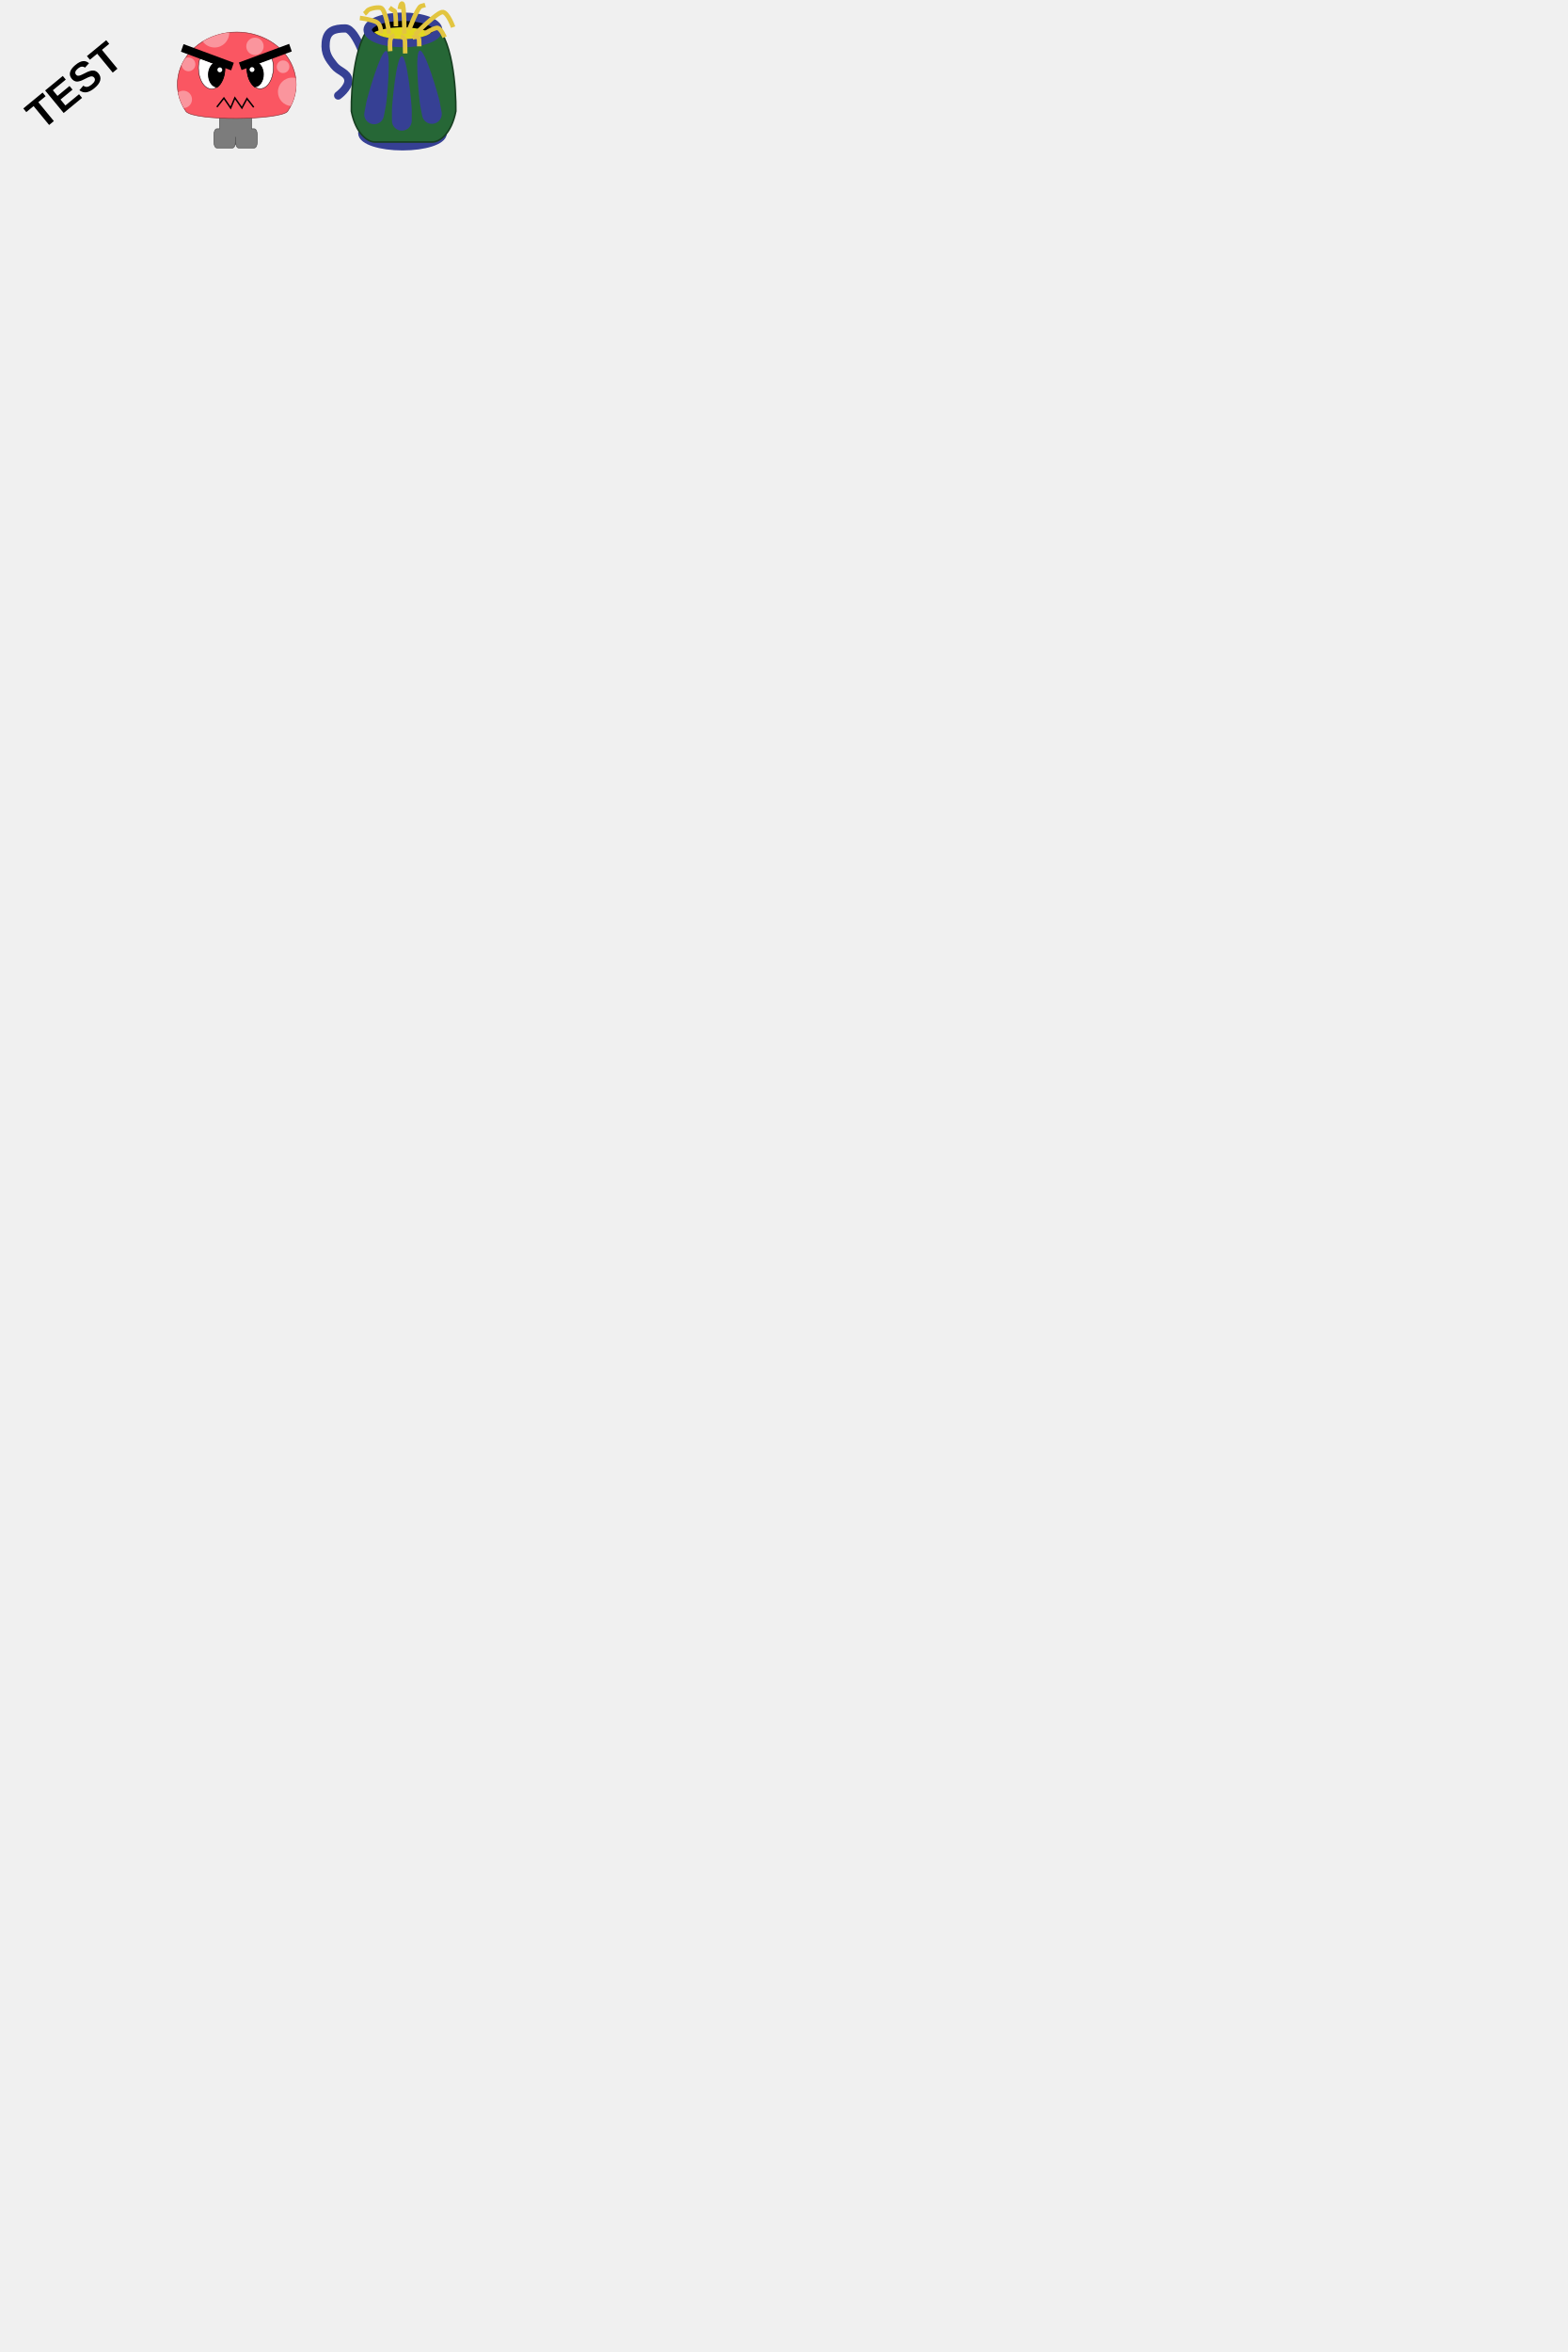
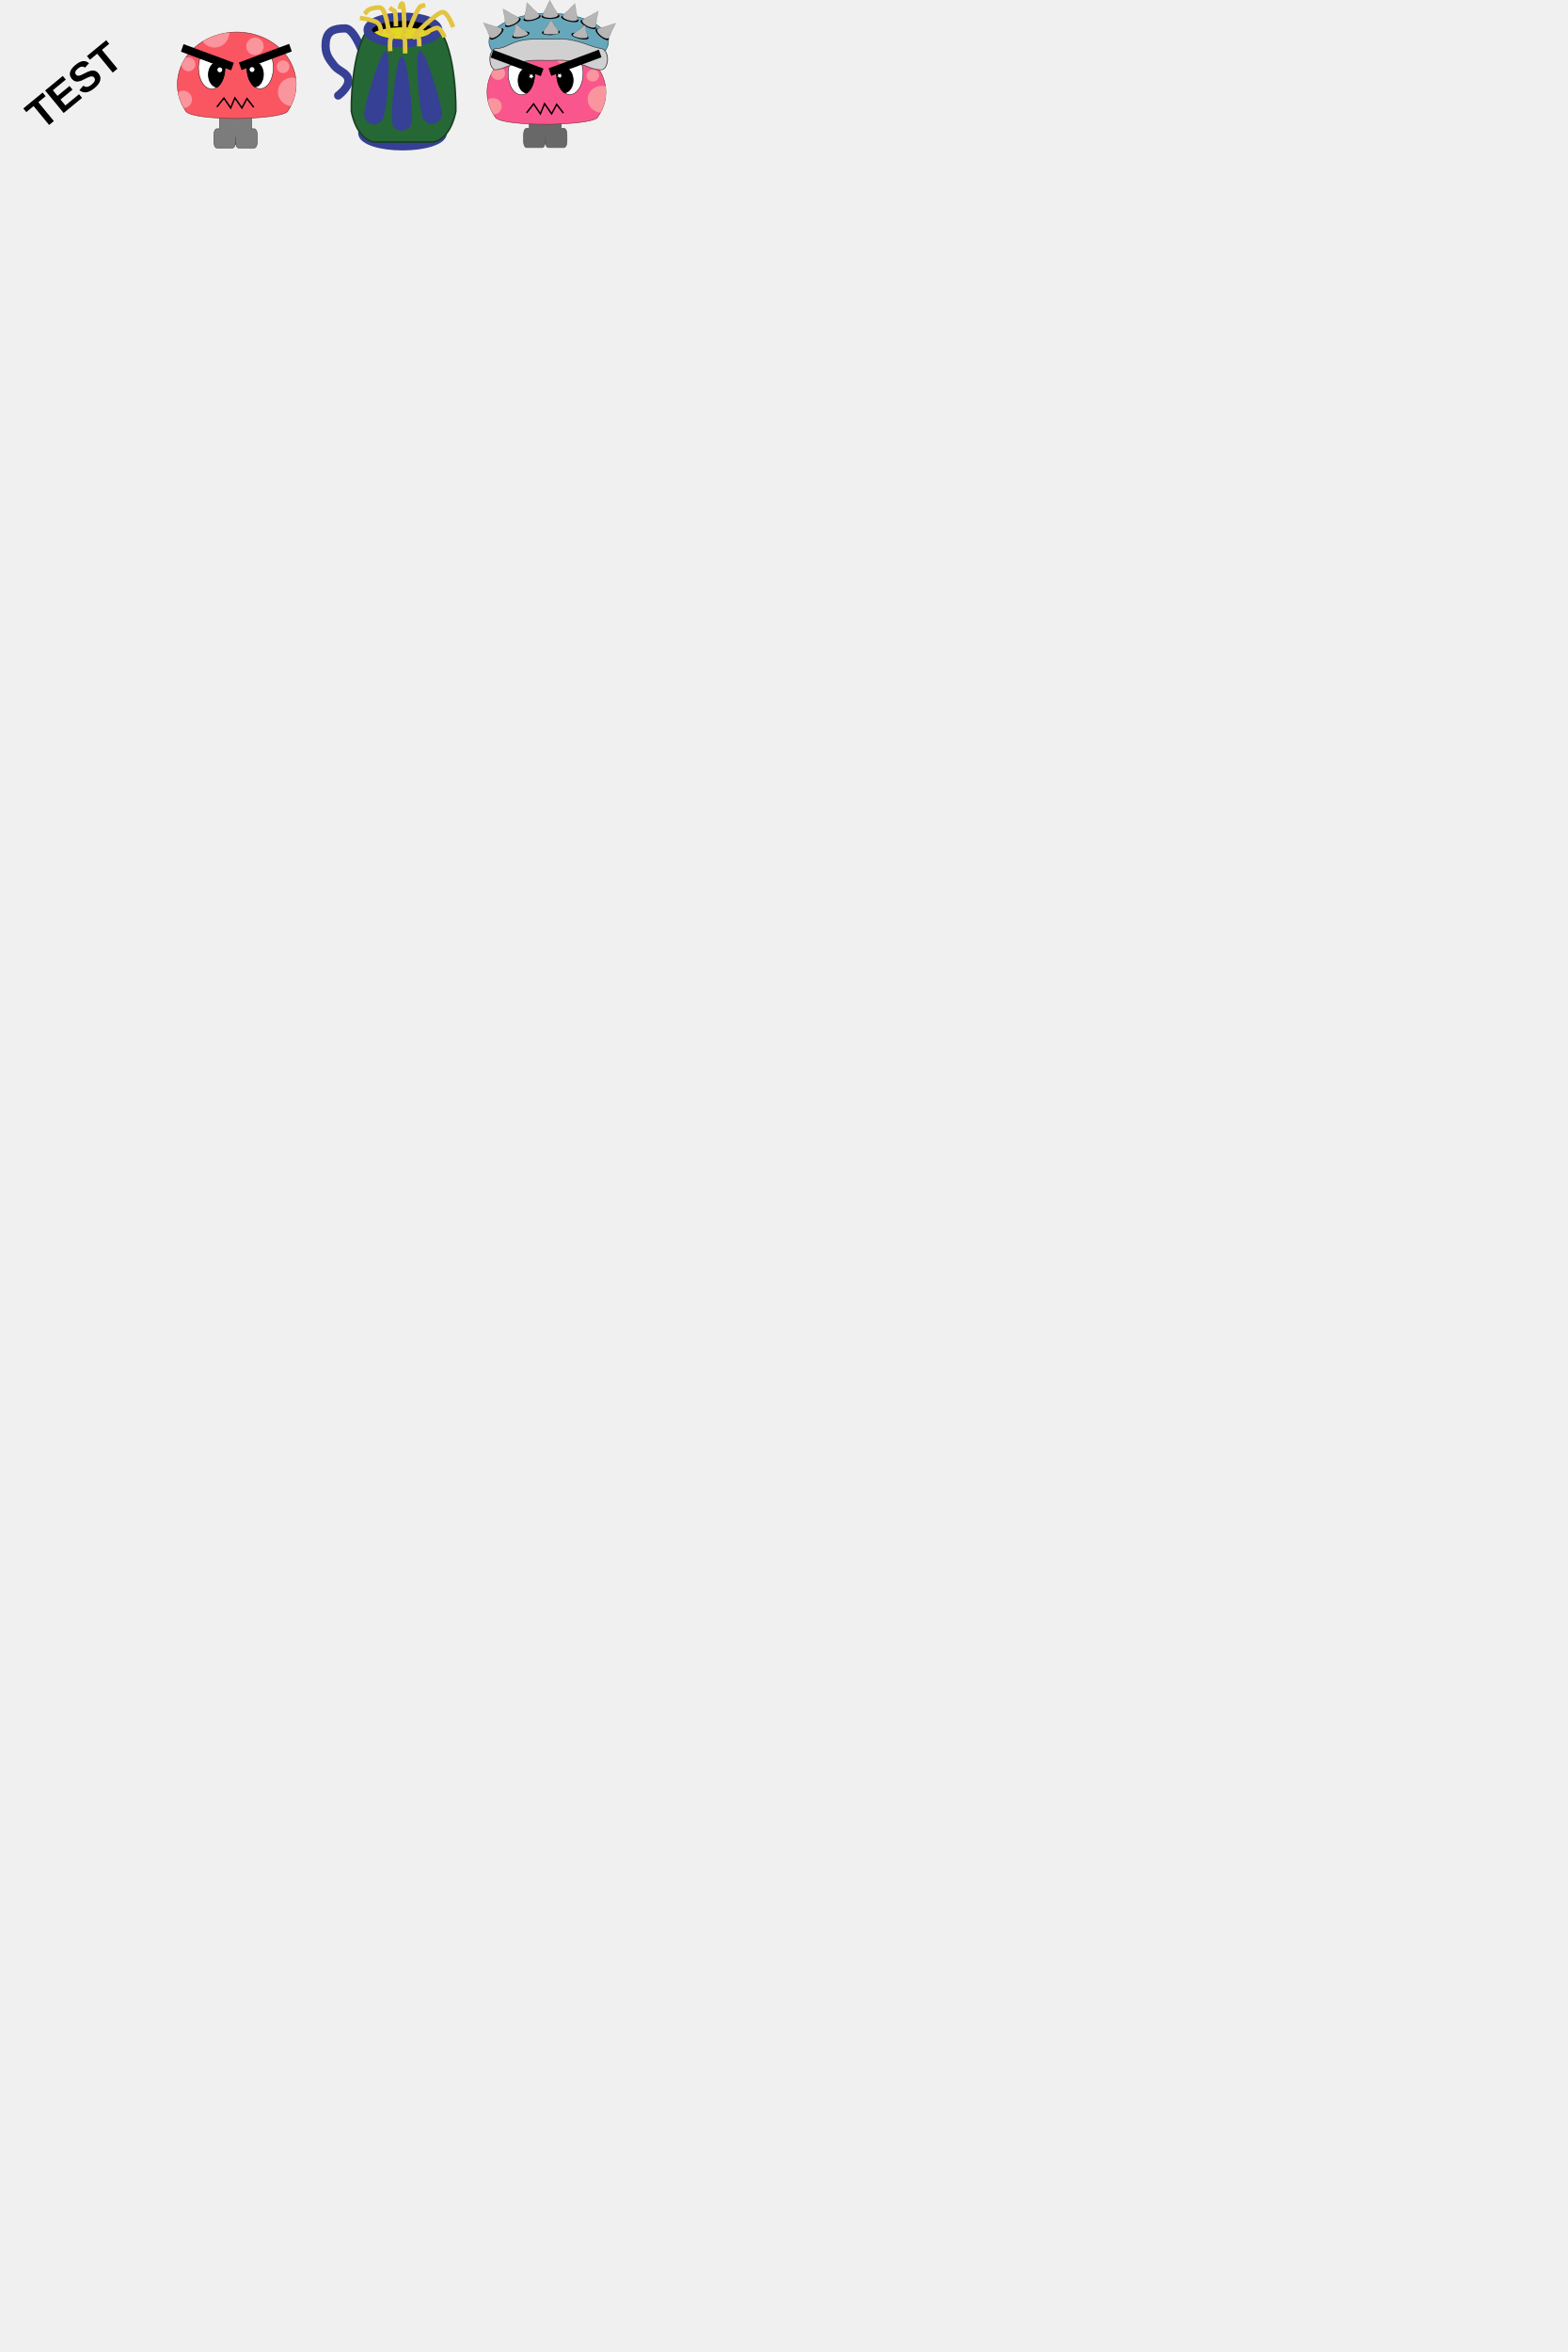
<svg xmlns="http://www.w3.org/2000/svg" width="1000" height="1500" viewBox="0 0 264.583 396.875" version="1.1" id="svg8800">
  <defs id="defs8794" />
  <g id="layer1">
    <path style="font-variation-settings:normal;opacity:1;vector-effect:none;fill:none;fill-opacity:1;stroke:#364094;stroke-width:1.383;stroke-linecap:round;stroke-linejoin:miter;stroke-miterlimit:4;stroke-dasharray:none;stroke-dashoffset:0;stroke-opacity:1;stop-color:#000000;stop-opacity:1" d="m 62.157,11.496 c 0,0 -1.971,-6.701 -3.878,-6.701 -1.907,0 -3.115,0.402 -3.306,2.345 -0.191,1.943 0.572,2.814 1.399,3.887 0.826,1.072 2.289,1.206 2.416,2.479 0.127,1.273 -1.716,2.613 -1.716,2.613" id="path9546" />
    <ellipse style="font-variation-settings:normal;opacity:1;vector-effect:none;fill:#000000;fill-opacity:1;stroke:#364094;stroke-width:1.495;stroke-linecap:butt;stroke-linejoin:miter;stroke-miterlimit:4;stroke-dasharray:none;stroke-dashoffset:0;stroke-opacity:1;stop-color:#000000;stop-opacity:1" id="ellipse9544" cx="67.937" cy="22.451" rx="6.746" ry="2.186" />
    <text xml:space="preserve" style="font-weight:900;font-size:7.151px;line-height:1.25;font-family:Arial;-inkscape-font-specification:'Arial Heavy';stroke-width:0.383" x="-8.671" y="21.55" id="text9367" transform="rotate(-39.45794)">
      <tspan id="tspan9365" x="-8.671" y="21.55" style="stroke-width:0.383">TEST</tspan>
    </text>
    <path id="rect9409" style="font-variation-settings:normal;opacity:1;vector-effect:none;fill:#7c7c7c;fill-opacity:1;stroke:#545454;stroke-width:0.416;stroke-linecap:butt;stroke-linejoin:miter;stroke-miterlimit:4;stroke-dasharray:none;stroke-dashoffset:0;stroke-opacity:1;stop-color:#000000;stop-opacity:1" d="M 142.783 66.564 C 141.271 66.564 140.053 69.438 140.053 73.008 L 140.053 81.041 C 140.053 81.42 140.075 81.786 140.102 82.146 L 138.377 82.146 C 137.306 82.146 136.443 83.792 136.443 85.836 L 136.443 86.088 L 136.443 90.436 L 136.443 90.688 C 136.443 92.731 137.306 94.377 138.377 94.377 L 148.256 94.377 C 149.327 94.377 150.189 92.731 150.189 90.688 L 150.189 87.484 L 150.332 87.484 L 150.332 90.688 C 150.332 92.731 151.194 94.377 152.266 94.377 L 162.145 94.377 C 163.216 94.377 164.078 92.731 164.078 90.688 L 164.078 90.436 L 164.078 86.088 L 164.078 85.836 C 164.078 83.792 163.216 82.146 162.145 82.146 L 160.42 82.146 C 160.446 81.786 160.469 81.42 160.469 81.041 L 160.469 73.008 C 160.469 69.438 159.25 66.564 157.738 66.564 L 156.727 66.564 L 143.795 66.564 L 142.783 66.564 z " transform="scale(0.2645833)" />
    <path id="path9436" style="font-variation-settings:normal;opacity:1;vector-effect:none;fill:#fa5662;fill-opacity:1;stroke:#832d33;stroke-width:0.098;stroke-linecap:butt;stroke-linejoin:miter;stroke-miterlimit:4;stroke-dasharray:none;stroke-dashoffset:0;stroke-opacity:1;stop-color:#000000;stop-opacity:1" d="m 31.382,18.798 c -2.547,-3.704 -1.662,-8.487 2.088,-11.289 3.75,-2.802 9.257,-2.795 12.997,0.017 3.741,2.812 4.609,7.597 2.05,11.294 -1.403,1.47 -15.732,1.648 -17.135,-0.022 z" />
    <path id="path2644-7" style="font-variation-settings:normal;vector-effect:none;fill:#fa959d;fill-opacity:1;stroke:none;stroke-width:0.593;stroke-linecap:butt;stroke-linejoin:miter;stroke-miterlimit:4;stroke-dasharray:none;stroke-dashoffset:0;stroke-opacity:1;stop-color:#000000" d="M 120.209 36.629 A 4.409 4.409 0 0 0 118.234 37.096 C 117.309 38.504 116.499 39.961 115.822 41.459 A 4.409 4.409 0 0 0 120.209 45.447 A 4.409 4.409 0 0 0 124.617 41.037 A 4.409 4.409 0 0 0 120.209 36.629 z " transform="scale(0.2645833)" />
    <path id="circle9476" style="font-variation-settings:normal;vector-effect:none;fill:#fa959d;fill-opacity:1;stroke:none;stroke-width:1.255;stroke-linecap:butt;stroke-linejoin:miter;stroke-miterlimit:4;stroke-dasharray:none;stroke-dashoffset:0;stroke-opacity:1;stop-color:#000000" d="M 146.205 20.725 C 140.26 21.392 134.46 23.305 129.334 26.459 A 9.334 9.334 0 0 0 136.875 30.295 A 9.334 9.334 0 0 0 146.209 20.961 A 9.334 9.334 0 0 0 146.205 20.725 z " transform="scale(0.2645833)" />
    <circle style="font-variation-settings:normal;vector-effect:none;fill:#fa959d;fill-opacity:1;stroke:none;stroke-width:0.197;stroke-linecap:butt;stroke-linejoin:miter;stroke-miterlimit:4;stroke-dasharray:none;stroke-dashoffset:0;stroke-opacity:1;stop-color:#000000" id="circle9478" cx="43.03" cy="7.818" r="1.467" />
    <circle style="font-variation-settings:normal;vector-effect:none;fill:#fa959d;fill-opacity:1;stroke:none;stroke-width:0.143;stroke-linecap:butt;stroke-linejoin:miter;stroke-miterlimit:4;stroke-dasharray:none;stroke-dashoffset:0;stroke-opacity:1;stop-color:#000000" id="circle9480" cx="47.774" cy="11.259" r="1.066" />
    <path id="circle9482" style="font-variation-settings:normal;vector-effect:none;fill:#fa959d;fill-opacity:1;stroke:none;stroke-width:1.221;stroke-linecap:butt;stroke-linejoin:miter;stroke-miterlimit:4;stroke-dasharray:none;stroke-dashoffset:0;stroke-opacity:1;stop-color:#000000" d="M 186.299 49.508 A 9.081 9.081 0 0 0 177.291 58.588 A 9.081 9.081 0 0 0 185.475 67.625 C 188.431 61.933 189.442 55.76 188.621 49.791 A 9.081 9.081 0 0 0 186.373 49.508 A 9.081 9.081 0 0 0 186.299 49.508 z " transform="scale(0.2645833)" />
    <path id="circle9497" style="font-variation-settings:normal;vector-effect:none;fill:#fa959d;fill-opacity:1;stroke:none;stroke-width:0.746;stroke-linecap:butt;stroke-linejoin:miter;stroke-miterlimit:4;stroke-dasharray:none;stroke-dashoffset:0;stroke-opacity:1;stop-color:#000000" d="M 116.926 57.842 A 5.546 5.546 0 0 0 113.596 58.953 C 114.202 62.364 115.422 65.727 117.273 68.92 A 5.546 5.546 0 0 0 122.471 63.387 A 5.546 5.546 0 0 0 116.926 57.842 z " transform="scale(0.2645833)" />
    <path id="path9502" style="font-variation-settings:normal;opacity:1;vector-effect:none;fill:#ffffff;fill-opacity:1;stroke:#000000;stroke-width:0.072;stroke-linecap:butt;stroke-linejoin:miter;stroke-miterlimit:4;stroke-dasharray:none;stroke-dashoffset:0;stroke-opacity:1;stop-color:#000000;stop-opacity:1" d="m 33.755,9.822 a 2.227,3.549 0 0 0 -0.254,1.645 2.227,3.549 0 0 0 2.227,3.549 2.227,3.549 0 0 0 2.227,-3.549 2.227,3.549 0 0 0 -3.82e-4,-0.03 z" />
    <path id="path9507" style="font-variation-settings:normal;opacity:1;vector-effect:none;fill:#000000;fill-opacity:1;stroke:#000000;stroke-width:0.146;stroke-linecap:butt;stroke-linejoin:miter;stroke-miterlimit:4;stroke-dasharray:none;stroke-dashoffset:0;stroke-opacity:1;stop-color:#000000;stop-opacity:1" d="m 36.052,10.706 a 1.504,2.098 0 0 0 -0.868,1.901 1.504,2.098 0 0 0 1.458,2.097 2.227,3.549 0 0 0 1.312,-3.228 1.504,2.098 0 0 0 -0.022,-0.047 z" />
    <circle style="font-variation-settings:normal;opacity:1;vector-effect:none;fill:#ffffff;fill-opacity:1;stroke:none;stroke-width:0.135;stroke-linecap:butt;stroke-linejoin:miter;stroke-miterlimit:4;stroke-dasharray:none;stroke-dashoffset:0;stroke-opacity:1;stop-color:#000000;stop-opacity:1" id="path9517" cx="37.1" cy="11.784" r="0.412" />
    <path id="path9521" style="font-variation-settings:normal;opacity:1;vector-effect:none;fill:#ffffff;fill-opacity:1;stroke:#000000;stroke-width:0.072;stroke-linecap:butt;stroke-linejoin:miter;stroke-miterlimit:4;stroke-dasharray:none;stroke-dashoffset:0;stroke-opacity:1;stop-color:#000000;stop-opacity:1" d="m 45.88,9.777 a 2.227,3.549 0 0 1 0.254,1.645 2.227,3.549 0 0 1 -2.227,3.549 2.227,3.549 0 0 1 -2.227,-3.549 2.227,3.549 0 0 1 3.82e-4,-0.03 z" />
    <path id="path9523" style="font-variation-settings:normal;opacity:1;vector-effect:none;fill:#000000;fill-opacity:1;stroke:#000000;stroke-width:0.146;stroke-linecap:butt;stroke-linejoin:miter;stroke-miterlimit:4;stroke-dasharray:none;stroke-dashoffset:0;stroke-opacity:1;stop-color:#000000;stop-opacity:1" d="m 43.582,10.66 a 1.504,2.098 0 0 1 0.868,1.901 1.504,2.098 0 0 1 -1.458,2.097 2.227,3.549 0 0 1 -1.312,-3.228 1.504,2.098 0 0 1 0.022,-0.047 z" />
    <circle style="font-variation-settings:normal;opacity:1;vector-effect:none;fill:#ffffff;fill-opacity:1;stroke:none;stroke-width:0.135;stroke-linecap:butt;stroke-linejoin:miter;stroke-miterlimit:4;stroke-dasharray:none;stroke-dashoffset:0;stroke-opacity:1;stop-color:#000000;stop-opacity:1" id="circle9525" cx="-42.535" cy="11.738" r="0.412" transform="scale(-1,1)" />
    <rect style="font-variation-settings:normal;opacity:1;vector-effect:none;fill:#000000;fill-opacity:1;stroke:none;stroke-width:0.152;stroke-linecap:butt;stroke-linejoin:miter;stroke-miterlimit:4;stroke-dasharray:none;stroke-dashoffset:0;stroke-opacity:1;stop-color:#000000;stop-opacity:1" id="rect9527" width="9.042" height="1.353" x="31.712" y="-3.789" ry="0.677" rx="0" transform="matrix(0.9376255,0.3476469,-0.3286572,0.9444493,0,0)" />
    <rect style="font-variation-settings:normal;opacity:1;vector-effect:none;fill:#000000;fill-opacity:1;stroke:none;stroke-width:0.152;stroke-linecap:butt;stroke-linejoin:miter;stroke-miterlimit:4;stroke-dasharray:none;stroke-dashoffset:0;stroke-opacity:1;stop-color:#000000;stop-opacity:1" id="rect9529" width="9.042" height="1.353" x="-43.666" y="23.909" ry="0.677" rx="0" transform="matrix(-0.9376255,0.3476469,0.3286572,0.9444493,0,0)" />
    <path style="fill:none;stroke:#000000;stroke-width:0.246px;stroke-linecap:butt;stroke-linejoin:miter;stroke-opacity:1" d="m 36.603,18.057 1.186,-1.509 1.139,1.673 0.712,-1.713 1.186,1.713 0.854,-1.591 1.139,1.469" id="path9534" />
    <path id="rect9536" style="font-variation-settings:normal;opacity:1;vector-effect:none;fill:#266736;fill-opacity:1;stroke:#173f21;stroke-width:0.271;stroke-linecap:butt;stroke-linejoin:miter;stroke-miterlimit:4;stroke-dasharray:none;stroke-dashoffset:0;stroke-opacity:1;stop-color:#000000;stop-opacity:1" d="m 63.285,3.91 c -3.429,1.811 -4.047,11.239 -3.983,14.85 0.747,3.828 2.752,5.211 3.983,5.202 h 0.203 9.258 0.203 c 1.231,0.009 3.236,-1.374 3.983,-5.202 C 76.996,15.148 76.378,5.721 72.95,3.91 H 72.746 63.489 Z" />
    <ellipse style="font-variation-settings:normal;opacity:1;vector-effect:none;fill:#000000;fill-opacity:1;stroke:#364094;stroke-width:1.416;stroke-linecap:butt;stroke-linejoin:miter;stroke-miterlimit:4;stroke-dasharray:none;stroke-dashoffset:0;stroke-opacity:1;stop-color:#000000;stop-opacity:1" id="path9542" cx="68.003" cy="5.045" rx="5.95" ry="2.225" />
    <path id="path9668" style="font-variation-settings:normal;opacity:1;vector-effect:none;fill:#e2d721;fill-opacity:1;stroke:none;stroke-width:0.597;stroke-linecap:butt;stroke-linejoin:miter;stroke-miterlimit:4;stroke-dasharray:none;stroke-dashoffset:0;stroke-opacity:1;stop-color:#000000;stop-opacity:1" d="m 67.766,4.611 a 5.819,2.049 0 0 0 -4.596,0.813 5.019,1.606 0 0 0 4.838,1.178 5.019,1.606 0 0 0 4.705,-1.046 5.819,2.049 0 0 0 -4.902,-0.945 5.819,2.049 0 0 0 -0.045,0 z" />
    <path id="rect9565" style="font-variation-settings:normal;opacity:1;vector-effect:none;fill:#364094;fill-opacity:1;stroke:none;stroke-width:1.416;stroke-linecap:round;stroke-linejoin:miter;stroke-miterlimit:4;stroke-dasharray:none;stroke-dashoffset:0;stroke-opacity:1;stop-color:#000000;stop-opacity:1" d="m 67.82,9.488 c 0.925,0 1.67,8.153 1.67,9.079 v 1.812 c 0,0.925 -0.745,1.67 -1.67,1.67 -0.925,0 -1.67,-0.745 -1.67,-1.67 v -1.812 c 0,-0.925 0.745,-9.079 1.67,-9.079 z" />
    <path id="path9568" style="font-variation-settings:normal;opacity:1;vector-effect:none;fill:#364094;fill-opacity:1;stroke:none;stroke-width:1.416;stroke-linecap:round;stroke-linejoin:miter;stroke-miterlimit:4;stroke-dasharray:none;stroke-dashoffset:0;stroke-opacity:1;stop-color:#000000;stop-opacity:1" d="m 70.851,8.53 c 0.909,-0.174 3.17,7.695 3.343,8.604 l 0.34,1.78 c 0.174,0.909 -0.419,1.781 -1.328,1.954 -0.909,0.174 -1.781,-0.419 -1.954,-1.328 L 70.913,17.761 C 70.739,16.852 69.942,8.704 70.851,8.53 Z" />
    <path id="path9570" style="font-variation-settings:normal;opacity:1;vector-effect:none;fill:#364094;fill-opacity:1;stroke:none;stroke-width:1.416;stroke-linecap:round;stroke-linejoin:miter;stroke-miterlimit:4;stroke-dasharray:none;stroke-dashoffset:0;stroke-opacity:1;stop-color:#000000;stop-opacity:1" d="M 65.184,8.597 C 64.275,8.424 62.014,16.293 61.841,17.202 l -0.34,1.78 c -0.174,0.909 0.419,1.781 1.328,1.954 0.909,0.174 1.781,-0.419 1.954,-1.328 l 0.34,-1.78 c 0.174,-0.909 0.971,-9.057 0.062,-9.231 z" />
    <path style="fill:none;stroke:#e2c540;stroke-width:0.765;stroke-linecap:butt;stroke-linejoin:miter;stroke-opacity:1;stroke-miterlimit:4;stroke-dasharray:none" d="m 70.025,5.847 c 0,0 3.875,-3.976 4.744,-3.809 0.869,0.167 1.704,2.539 1.704,2.539" id="path9583" />
    <path style="fill:none;stroke:#e2c540;stroke-width:0.765;stroke-linecap:butt;stroke-linejoin:miter;stroke-opacity:1;font-variation-settings:normal;opacity:1;vector-effect:none;fill-opacity:1;stroke-miterlimit:4;stroke-dasharray:none;stroke-dashoffset:0;stop-color:#000000;stop-opacity:1" d="m 68.254,5.713 c 0,0 -0.033,-4.844 -0.334,-5.078 -0.301,-0.234 -0.434,0.902 -0.434,0.902" id="path9585" />
    <path style="fill:none;stroke:#e2c540;stroke-width:0.765;stroke-linecap:butt;stroke-linejoin:miter;stroke-opacity:1;font-variation-settings:normal;opacity:1;vector-effect:none;fill-opacity:1;stroke-miterlimit:4;stroke-dasharray:none;stroke-dashoffset:0;stop-color:#000000;stop-opacity:1" d="m 65.681,5.679 c 0,0 -0.568,-4.243 -1.47,-4.377 -0.902,-0.134 -2.071,0.267 -2.238,0.535 -0.167,0.267 -0.468,0.501 -0.468,0.501" id="path9587" />
    <path style="fill:none;stroke:#e2c540;stroke-width:0.765;stroke-linecap:butt;stroke-linejoin:miter;stroke-opacity:1;font-variation-settings:normal;opacity:1;vector-effect:none;fill-opacity:1;stroke-miterlimit:4;stroke-dasharray:none;stroke-dashoffset:0;stop-color:#000000;stop-opacity:1" d="m 69.056,5.011 c 0,0 1.403,-3.809 2.005,-3.976 0.601,-0.167 0.702,-0.2 0.702,-0.2" id="path9612" />
    <path style="fill:none;stroke:#e2c540;stroke-width:0.765;stroke-linecap:butt;stroke-linejoin:miter;stroke-opacity:1;font-variation-settings:normal;opacity:1;vector-effect:none;fill-opacity:1;stroke-miterlimit:4;stroke-dasharray:none;stroke-dashoffset:0;stop-color:#000000;stop-opacity:1" d="m 67.619,6.147 c 0,0 0.735,0.1 0.735,0.835 0,0.735 0.033,2.038 0.033,2.038" id="path9620" />
    <path style="fill:none;stroke:#e2c540;stroke-width:0.765;stroke-linecap:butt;stroke-linejoin:miter;stroke-opacity:1;font-variation-settings:normal;opacity:1;vector-effect:none;fill-opacity:1;stroke-miterlimit:4;stroke-dasharray:none;stroke-dashoffset:0;stop-color:#000000;stop-opacity:1" d="m 69.59,6.348 c 0,0 0.434,-0.167 0.668,-0.134 0.234,0.033 0.434,0.167 0.468,0.434 0.033,0.267 0.033,1.169 0.033,1.169" id="path9628" />
    <path style="fill:none;stroke:#e2c540;stroke-width:0.765;stroke-linecap:butt;stroke-linejoin:miter;stroke-opacity:1;font-variation-settings:normal;opacity:1;vector-effect:none;fill-opacity:1;stroke-miterlimit:4;stroke-dasharray:none;stroke-dashoffset:0;stop-color:#000000;stop-opacity:1" d="m 71.695,5.646 c 0,0 1.336,-0.835 2.005,-0.935 0.668,-0.1 1.336,1.57 1.336,1.57" id="path9636" />
    <path style="fill:none;stroke:#e2c540;stroke-width:0.765;stroke-linecap:butt;stroke-linejoin:miter;stroke-opacity:1;font-variation-settings:normal;opacity:1;vector-effect:none;fill-opacity:1;stroke-miterlimit:4;stroke-dasharray:none;stroke-dashoffset:0;stop-color:#000000;stop-opacity:1" d="m 64.245,5.613 c 0,0 0.234,-1.537 -0.869,-1.971 C 62.274,3.207 60.737,3.04 60.737,3.04" id="path9644" />
    <path style="fill:none;stroke:#e2c540;stroke-width:0.765;stroke-linecap:butt;stroke-linejoin:miter;stroke-opacity:1;font-variation-settings:normal;opacity:1;vector-effect:none;fill-opacity:1;stroke-miterlimit:4;stroke-dasharray:none;stroke-dashoffset:0;stop-color:#000000;stop-opacity:1" d="m 66.817,4.443 c 0,0 0.033,-2.439 -0.267,-2.606 C 66.249,1.67 66.249,1.67 66.249,1.67 L 65.748,1.303" id="path9652" />
    <path style="font-variation-settings:normal;opacity:1;vector-effect:none;fill:none;fill-opacity:1;stroke:#e2c540;stroke-width:0.765;stroke-linecap:butt;stroke-linejoin:miter;stroke-miterlimit:4;stroke-dasharray:none;stroke-dashoffset:0;stroke-opacity:1;stop-color:#000000;stop-opacity:1" d="m 65.858,8.639 c 0,0 -0.139,-1.664 0.088,-2.122 0.227,-0.458 0.634,-0.555 0.634,-0.555" id="path9660" />
+     <path id="rect9409-3" style="font-variation-settings:normal;vector-effect:none;fill:#686868;fill-opacity:1;stroke:#545454;stroke-width:0.11;stroke-linecap:butt;stroke-linejoin:miter;stroke-miterlimit:4;stroke-dasharray:none;stroke-dashoffset:0;stroke-opacity:1;stop-color:#000000" d="m 90.047,17.537 c -0.4,0 -0.722,0.76 -0.722,1.705 v 2.125 c 0,0.1 0.006,0.197 0.013,0.292 h -0.456 c -0.283,0 -0.512,0.435 -0.512,0.976 v 0.067 1.15 0.067 c 0,0.541 0.228,0.976 0.512,0.976 h 2.614 c 0.283,0 0.512,-0.435 0.512,-0.976 V 23.072 h 0.038 v 0.847 c 0,0.541 0.228,0.976 0.512,0.976 h 2.614 c 0.283,0 0.512,-0.435 0.512,-0.976 v -0.067 -1.15 -0.067 c 0,-0.541 -0.228,-0.976 -0.512,-0.976 h -0.456 c 0.007,-0.095 0.013,-0.192 0.013,-0.292 v -2.125 c 0,-0.944 -0.322,-1.705 -0.722,-1.705 H 93.737 90.315 Z" />
+     <path id="path9436-6" style="font-variation-settings:normal;vector-effect:none;fill:#fa568e;fill-opacity:1;stroke:#832d33;stroke-width:0.096;stroke-linecap:butt;stroke-linejoin:miter;stroke-miterlimit:4;stroke-dasharray:none;stroke-dashoffset:0;stroke-opacity:1;stop-color:#000000" d="M 83.65,19.852 C 81.103,16.364 81.987,11.859 85.738,9.219 89.488,6.58 94.996,6.587 98.737,9.235 102.478,11.884 103.347,16.391 100.787,19.873 99.384,21.257 85.053,21.425 83.65,19.852 Z" />
+     <path id="path2644-7-2" style="font-variation-settings:normal;vector-effect:none;fill:#fa959d;fill-opacity:1;stroke:none;stroke-width:0.152;stroke-linecap:butt;stroke-linejoin:miter;stroke-miterlimit:4;stroke-dasharray:none;stroke-dashoffset:0;stroke-opacity:1;stop-color:#000000" d="m 84.074,11.275 a 1.167,1.099 0 0 0 -0.523,0.116 c -0.245,0.351 -0.459,0.714 -0.638,1.087 a 1.167,1.099 0 0 0 1.161,0.994 1.167,1.099 0 0 0 1.167,-1.099 1.167,1.099 0 0 0 -1.167,-1.099 z" />
+     <path id="circle9476-0" style="font-variation-settings:normal;vector-effect:none;fill:#fa959d;fill-opacity:1;stroke:none;stroke-width:0.322;stroke-linecap:butt;stroke-linejoin:miter;stroke-miterlimit:4;stroke-dasharray:none;stroke-dashoffset:0;stroke-opacity:1;stop-color:#000000" d="m 90.953,7.312 c -1.573,0.166 -3.108,0.643 -4.464,1.429 a 2.47,2.326 0 0 0 1.996,0.956 2.47,2.326 0 0 0 2.47,-2.326 2.47,2.326 0 0 0 -0.001,-0.059 z" />
+     <ellipse style="font-variation-settings:normal;vector-effect:none;fill:#fa959d;fill-opacity:1;stroke:none;stroke-width:0.191;stroke-linecap:butt;stroke-linejoin:miter;stroke-miterlimit:4;stroke-dasharray:none;stroke-dashoffset:0;stroke-opacity:1;stop-color:#000000" id="circle9478-2" cx="95.3" cy="9.51" rx="1.468" ry="1.382" />
+     <ellipse style="font-variation-settings:normal;vector-effect:none;fill:#fa959d;fill-opacity:1;stroke:none;stroke-width:0.139;stroke-linecap:butt;stroke-linejoin:miter;stroke-miterlimit:4;stroke-dasharray:none;stroke-dashoffset:0;stroke-opacity:1;stop-color:#000000" id="circle9480-3" cx="100.045" cy="12.751" rx="1.067" ry="1.004" />
+     <path id="circle9482-0" style="font-variation-settings:normal;vector-effect:none;fill:#fa959d;fill-opacity:1;stroke:none;stroke-width:0.314;stroke-linecap:butt;stroke-linejoin:miter;stroke-miterlimit:4;stroke-dasharray:none;stroke-dashoffset:0;stroke-opacity:1;stop-color:#000000" d="m 101.562,14.484 a 2.403,2.263 0 0 0 -2.384,2.263 2.403,2.263 0 0 0 2.166,2.252 c 0.782,-1.419 1.05,-2.957 0.833,-4.444 a 2.403,2.263 0 0 0 -0.595,-0.071 2.403,2.263 0 0 0 -0.02,0 z" />
+     <path id="circle9497-3" style="font-variation-settings:normal;vector-effect:none;fill:#fa959d;fill-opacity:1;stroke:none;stroke-width:0.191;stroke-linecap:butt;stroke-linejoin:miter;stroke-miterlimit:4;stroke-dasharray:none;stroke-dashoffset:0;stroke-opacity:1;stop-color:#000000" d="m 83.205,16.561 a 1.468,1.382 0 0 0 -0.881,0.277 c 0.16,0.85 0.483,1.688 0.973,2.484 a 1.468,1.382 0 0 0 1.375,-1.379 1.468,1.382 0 0 0 -1.467,-1.382 z" />
+     <path id="path9502-7" style="font-variation-settings:normal;vector-effect:none;fill:#ffffff;fill-opacity:1;stroke:#000000;stroke-width:0.072;stroke-linecap:butt;stroke-linejoin:miter;stroke-miterlimit:4;stroke-dasharray:none;stroke-dashoffset:0;stroke-opacity:1;stop-color:#000000" d="m 86.024,10.806 a 2.227,3.549 0 0 0 -0.254,1.645 2.227,3.549 0 0 0 2.227,3.549 2.227,3.549 0 0 0 2.227,-3.549 2.227,3.549 0 0 0 -3.82e-4,-0.03 z" />
+     <path id="path9507-9" style="font-variation-settings:normal;vector-effect:none;fill:#000000;fill-opacity:1;stroke:#000000;stroke-width:0.146;stroke-linecap:butt;stroke-linejoin:miter;stroke-miterlimit:4;stroke-dasharray:none;stroke-dashoffset:0;stroke-opacity:1;stop-color:#000000" d="m 88.322,11.69 a 1.504,2.098 0 0 0 -0.868,1.901 1.504,2.098 0 0 0 1.458,2.097 2.227,3.549 0 0 0 1.312,-3.228 1.504,2.098 0 0 0 -0.022,-0.047 z" />
+     <path id="path9521-5" style="font-variation-settings:normal;vector-effect:none;fill:#ffffff;fill-opacity:1;stroke:#000000;stroke-width:0.072;stroke-linecap:butt;stroke-linejoin:miter;stroke-miterlimit:4;stroke-dasharray:none;stroke-dashoffset:0;stroke-opacity:1;stop-color:#000000" d="m 98.149,10.76 a 2.227,3.549 0 0 1 0.254,1.645 2.227,3.549 0 0 1 -2.227,3.549 2.227,3.549 0 0 1 -2.227,-3.549 2.227,3.549 0 0 1 3.82e-4,-0.03 z" />
+     <path id="path9523-8" style="font-variation-settings:normal;vector-effect:none;fill:#000000;fill-opacity:1;stroke:#000000;stroke-width:0.146;stroke-linecap:butt;stroke-linejoin:miter;stroke-miterlimit:4;stroke-dasharray:none;stroke-dashoffset:0;stroke-opacity:1;stop-color:#000000" d="m 95.852,11.644 a 1.504,2.098 0 0 1 0.868,1.901 1.504,2.098 0 0 1 -1.458,2.097 2.227,3.549 0 0 1 -1.312,-3.228 1.504,2.098 0 0 1 0.022,-0.047 z" />
+     <path style="fill:none;stroke:#000000;stroke-width:0.246px;stroke-linecap:butt;stroke-linejoin:miter;stroke-opacity:1" d="m 88.873,19.04 1.186,-1.509 1.139,1.673 0.712,-1.713 1.186,1.713 0.854,-1.591 1.139,1.469" id="path9534-9" />
+     <path style="font-variation-settings:normal;opacity:1;vector-effect:none;fill:#ffffff;fill-opacity:1;stroke:none;stroke-width:0.095;stroke-linecap:butt;stroke-linejoin:miter;stroke-miterlimit:4;stroke-dasharray:none;stroke-dashoffset:0;stroke-opacity:1;stop-color:#000000;stop-opacity:1" id="path960" d="m 67.266,9.364 c -0.005,6.616e-4 -0.154,-0.228 -0.159,-0.231 -0.005,-0.003 -0.272,-0.01 -0.275,-0.015 -0.002,-0.005 0.168,-0.218 0.169,-0.223 0.001,-0.005 -0.075,-0.263 -0.071,-0.267 0.004,-0.004 0.26,0.091 0.265,0.091 0.005,-6.471e-4 0.236,-0.155 0.241,-0.152 0.005,0.003 -0.011,0.277 -0.009,0.283 0.002,0.005 0.213,0.176 0.212,0.182 -0.001,0.005 -0.259,0.077 -0.263,0.081 -0.004,0.004 -0.104,0.253 -0.11,0.253 z" transform="translate(27.23294,3.831623)" />
+     <path style="font-variation-settings:normal;vector-effect:none;fill:#ffffff;fill-opacity:1;stroke:none;stroke-width:0.095;stroke-linecap:butt;stroke-linejoin:miter;stroke-miterlimit:4;stroke-dasharray:none;stroke-dashoffset:0;stroke-opacity:1;stop-color:#000000" id="path960-2" transform="translate(22.43367,3.93075)" d="m 67.266,9.364 c -0.005,6.616e-4 -0.154,-0.228 -0.159,-0.231 -0.005,-0.003 -0.272,-0.01 -0.275,-0.015 -0.002,-0.005 0.168,-0.218 0.169,-0.223 0.001,-0.005 -0.075,-0.263 -0.071,-0.267 0.004,-0.004 0.26,0.091 0.265,0.091 0.005,-6.471e-4 0.236,-0.155 0.241,-0.152 0.005,0.003 -0.011,0.277 -0.009,0.283 0.002,0.005 0.213,0.176 0.212,0.182 -0.001,0.005 -0.259,0.077 -0.263,0.081 -0.004,0.004 -0.104,0.253 -0.11,0.253 z" />
+     <g id="g1118" transform="matrix(1.000175,0,0,0.8334081,-8.900259,14.4133)">
+       <path id="path1011" style="font-variation-settings:normal;opacity:1;vector-effect:none;fill:#66a7bc;fill-opacity:1;stroke:#44707e;stroke-width:0.156;stroke-linecap:butt;stroke-linejoin:miter;stroke-miterlimit:4;stroke-dasharray:none;stroke-dashoffset:0;stroke-opacity:1;stop-color:#000000;stop-opacity:1" d="m 101.487,-14.6 a 10.064,5.734 0 0 0 -10.064,5.735 10.064,5.734 0 0 0 0.957,2.439 h 18.214 a 10.064,5.734 0 0 0 0.957,-2.439 10.064,5.734 0 0 0 -10.063,-5.735 z" />
+       <path id="rect1013" style="font-variation-settings:normal;opacity:1;vector-effect:none;fill:#d0d0d0;fill-opacity:1;stroke:#3c3c3c;stroke-width:0.135;stroke-linecap:butt;stroke-linejoin:miter;stroke-miterlimit:4;stroke-dasharray:none;stroke-dashoffset:0;stroke-opacity:1;stop-color:#000000;stop-opacity:1" d="m 92.604,-7.465 c 1.658,0 2.232,-1.246 4.665,-1.727 1.545,-0.305 3.172,-0.167 4.359,-0.163 0.873,0.003 1.99,-0.146 3.132,0.057 2.734,0.485 3.676,1.468 5.609,1.833 0.566,0.107 1.039,0.959 1.039,2.15 0,1.191 -0.464,2.15 -1.039,2.15 -2.003,0 -2.945,-1.365 -5.718,-1.848 -1.12,-0.195 -2.212,-0.04 -3.07,-0.042 -1.083,-0.002 -2.532,-0.133 -3.95,0.137 -2.565,0.488 -3.282,1.432 -5.027,1.753 -0.566,0.104 -1.039,-0.959 -1.039,-2.15 0,-1.191 0.464,-2.15 1.039,-2.15 z" />
+       <g id="g1009" transform="matrix(0.3763551,-0.38419,0.38419,0.3763551,59.93455,23.8912)">
+         <ellipse style="font-variation-settings:normal;opacity:1;vector-effect:none;fill:#000000;fill-opacity:1;stroke:none;stroke-width:0.135;stroke-linecap:butt;stroke-linejoin:miter;stroke-miterlimit:4;stroke-dasharray:none;stroke-dashoffset:0;stroke-opacity:1;stop-color:#000000;stop-opacity:1" id="path1005" cx="88.234" cy="-1.087" rx="2.811" ry="1.039" />
+         <path id="path999" style="font-variation-settings:normal;opacity:1;vector-effect:none;fill:#b6b6b6;fill-opacity:1;stroke:#3c3c3c;stroke-width:0.179;stroke-linecap:butt;stroke-linejoin:miter;stroke-miterlimit:4;stroke-dasharray:none;stroke-dashoffset:0;stroke-opacity:1;stop-color:#000000;stop-opacity:1" d="m 333.705,-27.043 c -0.18,0.002 -4.532,11.488 -4.619,11.645 -0.072,0.128 -2.883,4.245 -3.875,8.082 -0.484,0.506 -0.734,1.051 -0.734,1.602 -0.002,2.262 4.11,4.096 9.184,4.096 5.073,1.5e-6 9.185,-1.834 9.184,-4.096 -4.2e-4,-0.422 -0.147,-0.842 -0.436,-1.244 v -0.002 c -0.841,-3.385 -3.851,-8.424 -3.93,-8.557 -0.092,-0.155 -4.593,-11.527 -4.773,-11.525 z" transform="scale(0.2645833)" />
+       </g>
+       <g id="g1023" transform="matrix(-0.3763551,-0.38419,-0.38419,0.3763551,143.316,23.98569)">
+         <ellipse style="font-variation-settings:normal;opacity:1;vector-effect:none;fill:#000000;fill-opacity:1;stroke:none;stroke-width:0.135;stroke-linecap:butt;stroke-linejoin:miter;stroke-miterlimit:4;stroke-dasharray:none;stroke-dashoffset:0;stroke-opacity:1;stop-color:#000000;stop-opacity:1" id="ellipse1019" cx="88.234" cy="-1.087" rx="2.811" ry="1.039" />
+         <path id="path1021" style="font-variation-settings:normal;opacity:1;vector-effect:none;fill:#b6b6b6;fill-opacity:1;stroke:#3c3c3c;stroke-width:0.179;stroke-linecap:butt;stroke-linejoin:miter;stroke-miterlimit:4;stroke-dasharray:none;stroke-dashoffset:0;stroke-opacity:1;stop-color:#000000;stop-opacity:1" d="m 333.705,-27.043 c -0.18,0.002 -4.532,11.488 -4.619,11.645 -0.072,0.128 -2.883,4.245 -3.875,8.082 -0.484,0.506 -0.734,1.051 -0.734,1.602 -0.002,2.262 4.11,4.096 9.184,4.096 5.073,1.5e-6 9.185,-1.834 9.184,-4.096 -4.2e-4,-0.422 -0.147,-0.842 -0.436,-1.244 v -0.002 c -0.841,-3.385 -3.851,-8.424 -3.93,-8.557 -0.092,-0.155 -4.593,-11.527 -4.773,-11.525 z" transform="scale(0.2645833)" />
+       </g>
+       <g id="g1029" transform="matrix(-0.4553586,-0.2861707,-0.2861707,0.4553586,148.0416,13.41926)">
+         <ellipse style="font-variation-settings:normal;opacity:1;vector-effect:none;fill:#000000;fill-opacity:1;stroke:none;stroke-width:0.135;stroke-linecap:butt;stroke-linejoin:miter;stroke-miterlimit:4;stroke-dasharray:none;stroke-dashoffset:0;stroke-opacity:1;stop-color:#000000;stop-opacity:1" id="ellipse1025" cx="88.234" cy="-1.087" rx="2.811" ry="1.039" />
+         <path id="path1027" style="font-variation-settings:normal;opacity:1;vector-effect:none;fill:#b6b6b6;fill-opacity:1;stroke:#3c3c3c;stroke-width:0.179;stroke-linecap:butt;stroke-linejoin:miter;stroke-miterlimit:4;stroke-dasharray:none;stroke-dashoffset:0;stroke-opacity:1;stop-color:#000000;stop-opacity:1" d="m 333.705,-27.043 c -0.18,0.002 -4.532,11.488 -4.619,11.645 -0.072,0.128 -2.883,4.245 -3.875,8.082 -0.484,0.506 -0.734,1.051 -0.734,1.602 -0.002,2.262 4.11,4.096 9.184,4.096 5.073,1.5e-6 9.185,-1.834 9.184,-4.096 -4.2e-4,-0.422 -0.147,-0.842 -0.436,-1.244 v -0.002 c -0.841,-3.385 -3.851,-8.424 -3.93,-8.557 -0.092,-0.155 -4.593,-11.527 -4.773,-11.525 z" transform="scale(0.2645833)" />
+       </g>
+       <g id="g1035" transform="matrix(0.4553586,-0.2861707,0.2861707,0.4553586,55.58205,12.99404)">
+         <ellipse style="font-variation-settings:normal;opacity:1;vector-effect:none;fill:#000000;fill-opacity:1;stroke:none;stroke-width:0.135;stroke-linecap:butt;stroke-linejoin:miter;stroke-miterlimit:4;stroke-dasharray:none;stroke-dashoffset:0;stroke-opacity:1;stop-color:#000000;stop-opacity:1" id="ellipse1031" cx="88.234" cy="-1.087" rx="2.811" ry="1.039" />
+         <path id="path1033" style="font-variation-settings:normal;opacity:1;vector-effect:none;fill:#b6b6b6;fill-opacity:1;stroke:#3c3c3c;stroke-width:0.179;stroke-linecap:butt;stroke-linejoin:miter;stroke-miterlimit:4;stroke-dasharray:none;stroke-dashoffset:0;stroke-opacity:1;stop-color:#000000;stop-opacity:1" d="m 333.705,-27.043 c -0.18,0.002 -4.532,11.488 -4.619,11.645 -0.072,0.128 -2.883,4.245 -3.875,8.082 -0.484,0.506 -0.734,1.051 -0.734,1.602 -0.002,2.262 4.11,4.096 9.184,4.096 5.073,1.5e-6 9.185,-1.834 9.184,-4.096 -4.2e-4,-0.422 -0.147,-0.842 -0.436,-1.244 v -0.002 c -0.841,-3.385 -3.851,-8.424 -3.93,-8.557 -0.092,-0.155 -4.593,-11.527 -4.773,-11.525 z" transform="scale(0.2645833)" />
+       </g>
+       <g id="g1041" transform="matrix(0.5166121,-0.1495228,0.1495228,0.5166121,53.26089,0.07906428)">
+         <ellipse style="font-variation-settings:normal;opacity:1;vector-effect:none;fill:#000000;fill-opacity:1;stroke:none;stroke-width:0.135;stroke-linecap:butt;stroke-linejoin:miter;stroke-miterlimit:4;stroke-dasharray:none;stroke-dashoffset:0;stroke-opacity:1;stop-color:#000000;stop-opacity:1" id="ellipse1037" cx="88.234" cy="-1.087" rx="2.811" ry="1.039" />
+         <path id="path1039" style="font-variation-settings:normal;opacity:1;vector-effect:none;fill:#b6b6b6;fill-opacity:1;stroke:#3c3c3c;stroke-width:0.179;stroke-linecap:butt;stroke-linejoin:miter;stroke-miterlimit:4;stroke-dasharray:none;stroke-dashoffset:0;stroke-opacity:1;stop-color:#000000;stop-opacity:1" d="m 333.705,-27.043 c -0.18,0.002 -4.532,11.488 -4.619,11.645 -0.072,0.128 -2.883,4.245 -3.875,8.082 -0.484,0.506 -0.734,1.051 -0.734,1.602 -0.002,2.262 4.11,4.096 9.184,4.096 5.073,1.5e-6 9.185,-1.834 9.184,-4.096 -4.2e-4,-0.422 -0.147,-0.842 -0.436,-1.244 v -0.002 c -0.841,-3.385 -3.851,-8.424 -3.93,-8.557 -0.092,-0.155 -4.593,-11.527 -4.773,-11.525 z" transform="scale(0.2645833)" />
+       </g>
+       <g id="g1047" transform="matrix(-0.5166121,-0.1495228,-0.1495228,0.5166121,150.4796,0.2680524)">
+         <ellipse style="font-variation-settings:normal;opacity:1;vector-effect:none;fill:#000000;fill-opacity:1;stroke:none;stroke-width:0.135;stroke-linecap:butt;stroke-linejoin:miter;stroke-miterlimit:4;stroke-dasharray:none;stroke-dashoffset:0;stroke-opacity:1;stop-color:#000000;stop-opacity:1" id="ellipse1043" cx="88.234" cy="-1.087" rx="2.811" ry="1.039" />
+         <path id="path1045" style="font-variation-settings:normal;opacity:1;vector-effect:none;fill:#b6b6b6;fill-opacity:1;stroke:#3c3c3c;stroke-width:0.179;stroke-linecap:butt;stroke-linejoin:miter;stroke-miterlimit:4;stroke-dasharray:none;stroke-dashoffset:0;stroke-opacity:1;stop-color:#000000;stop-opacity:1" d="m 333.705,-27.043 c -0.18,0.002 -4.532,11.488 -4.619,11.645 -0.072,0.128 -2.883,4.245 -3.875,8.082 -0.484,0.506 -0.734,1.051 -0.734,1.602 -0.002,2.262 4.11,4.096 9.184,4.096 5.073,1.5e-6 9.185,-1.834 9.184,-4.096 -4.2e-4,-0.422 -0.147,-0.842 -0.436,-1.244 v -0.002 c -0.841,-3.385 -3.851,-8.424 -3.93,-8.557 -0.092,-0.155 -4.593,-11.527 -4.773,-11.525 z" transform="scale(0.2645833)" />
+       </g>
+       <g id="g1053" transform="matrix(-0.5375194,0.01783169,0.01783169,0.5375194,149.2514,-15.00886)">
+         <ellipse style="font-variation-settings:normal;opacity:1;vector-effect:none;fill:#000000;fill-opacity:1;stroke:none;stroke-width:0.135;stroke-linecap:butt;stroke-linejoin:miter;stroke-miterlimit:4;stroke-dasharray:none;stroke-dashoffset:0;stroke-opacity:1;stop-color:#000000;stop-opacity:1" id="ellipse1049" cx="88.234" cy="-1.087" rx="2.811" ry="1.039" />
+         <path id="path1051" style="font-variation-settings:normal;opacity:1;vector-effect:none;fill:#b6b6b6;fill-opacity:1;stroke:#3c3c3c;stroke-width:0.179;stroke-linecap:butt;stroke-linejoin:miter;stroke-miterlimit:4;stroke-dasharray:none;stroke-dashoffset:0;stroke-opacity:1;stop-color:#000000;stop-opacity:1" d="m 333.705,-27.043 c -0.18,0.002 -4.532,11.488 -4.619,11.645 -0.072,0.128 -2.883,4.245 -3.875,8.082 -0.484,0.506 -0.734,1.051 -0.734,1.602 -0.002,2.262 4.11,4.096 9.184,4.096 5.073,1.5e-6 9.185,-1.834 9.184,-4.096 -4.2e-4,-0.422 -0.147,-0.842 -0.436,-1.244 v -0.002 c -0.841,-3.385 -3.851,-8.424 -3.93,-8.557 -0.092,-0.155 -4.593,-11.527 -4.773,-11.525 z" transform="scale(0.2645833)" />
+       </g>
+       <g id="g1059" transform="matrix(0.5166121,-0.1495228,0.1495228,0.5166121,51.37101,3.528097)">
+         <ellipse style="font-variation-settings:normal;opacity:1;vector-effect:none;fill:#000000;fill-opacity:1;stroke:none;stroke-width:0.135;stroke-linecap:butt;stroke-linejoin:miter;stroke-miterlimit:4;stroke-dasharray:none;stroke-dashoffset:0;stroke-opacity:1;stop-color:#000000;stop-opacity:1" id="ellipse1055" cx="88.234" cy="-1.087" rx="2.811" ry="1.039" />
+         <path id="path1057" style="font-variation-settings:normal;opacity:1;vector-effect:none;fill:#b6b6b6;fill-opacity:1;stroke:#3c3c3c;stroke-width:0.041;stroke-linecap:butt;stroke-linejoin:miter;stroke-miterlimit:4;stroke-dasharray:none;stroke-dashoffset:0;stroke-opacity:1;stop-color:#000000;stop-opacity:1" d="m 87.803,-5.471 c -0.047,-0.003 -0.962,2.219 -0.982,2.249 -0.016,0.024 -0.669,0.797 -0.855,1.548 -0.116,0.093 -0.171,0.197 -0.161,0.307 0.042,0.453 1.143,0.898 2.46,0.993 1.317,0.095 2.35,-0.196 2.307,-0.65 -0.008,-0.085 -0.054,-0.172 -0.136,-0.258 l -3.6e-5,-3.91e-4 c -0.281,-0.694 -1.157,-1.761 -1.18,-1.789 -0.027,-0.033 -1.407,-2.397 -1.454,-2.4 z" />
+       </g>
+       <g id="g1065" transform="matrix(-0.5166121,-0.1495228,-0.1495228,0.5166121,152.1805,3.764332)">
+         <ellipse style="font-variation-settings:normal;opacity:1;vector-effect:none;fill:#000000;fill-opacity:1;stroke:none;stroke-width:0.135;stroke-linecap:butt;stroke-linejoin:miter;stroke-miterlimit:4;stroke-dasharray:none;stroke-dashoffset:0;stroke-opacity:1;stop-color:#000000;stop-opacity:1" id="ellipse1061" cx="88.234" cy="-1.087" rx="2.811" ry="1.039" />
+         <path id="path1063" style="font-variation-settings:normal;opacity:1;vector-effect:none;fill:#b6b6b6;fill-opacity:1;stroke:#3c3c3c;stroke-width:0.041;stroke-linecap:butt;stroke-linejoin:miter;stroke-miterlimit:4;stroke-dasharray:none;stroke-dashoffset:0;stroke-opacity:1;stop-color:#000000;stop-opacity:1" d="m 87.803,-5.471 c -0.047,-0.003 -0.962,2.219 -0.982,2.249 -0.016,0.024 -0.669,0.797 -0.855,1.548 -0.116,0.093 -0.171,0.197 -0.161,0.307 0.042,0.453 1.143,0.898 2.46,0.993 1.317,0.095 2.35,-0.196 2.307,-0.65 -0.008,-0.085 -0.054,-0.172 -0.136,-0.258 l -3.6e-5,-3.91e-4 c -0.281,-0.694 -1.157,-1.761 -1.18,-1.789 -0.027,-0.033 -1.407,-2.397 -1.454,-2.4 z" />
+       </g>
+       <g id="g1084">
+         <ellipse style="font-variation-settings:normal;vector-effect:none;fill:#000000;fill-opacity:1;stroke:none;stroke-width:0.073;stroke-linecap:butt;stroke-linejoin:miter;stroke-miterlimit:4;stroke-dasharray:none;stroke-dashoffset:0;stroke-opacity:1;stop-color:#000000" id="ellipse1067" cx="-102.29" cy="-5.281" rx="1.512" ry="0.559" transform="matrix(-0.9985704,0.05345283,0.05345283,0.9985704,0,0)" />
+         <path id="path1069" style="font-variation-settings:normal;vector-effect:none;fill:#b6b6b6;fill-opacity:1;stroke:#3c3c3c;stroke-width:0.083;stroke-linecap:butt;stroke-linejoin:miter;stroke-miterlimit:4;stroke-dasharray:none;stroke-dashoffset:0;stroke-opacity:1;stop-color:#000000" d="m 384.748,-49.543 c -0.095,-0.011 -2.193,4.399 -2.236,4.457 -0.034,0.048 -1.445,1.545 -1.904,3.049 -0.246,0.175 -0.367,0.382 -0.359,0.607 0.007,0.188 0.122,0.379 0.293,0.568 -0.013,0.034 -0.032,0.072 -0.043,0.105 v 0.002 c -0.158,0.184 -0.242,0.364 -0.25,0.537 -0.037,0.925 2.091,1.404 4.754,1.068 0.023,-0.003 0.044,-0.007 0.066,-0.01 0.023,0.003 0.044,0.007 0.066,0.01 2.663,0.335 4.792,-0.143 4.754,-1.068 -0.008,-0.173 -0.092,-0.354 -0.25,-0.537 v -0.002 c -0.012,-0.034 -0.03,-0.073 -0.043,-0.107 0.17,-0.189 0.286,-0.379 0.293,-0.566 0.008,-0.225 -0.114,-0.432 -0.359,-0.607 -0.459,-1.504 -1.87,-3.001 -1.904,-3.049 -0.043,-0.058 -2.142,-4.468 -2.236,-4.457 -0.017,0.002 -0.178,0.296 -0.32,0.553 -0.143,-0.257 -0.304,-0.551 -0.32,-0.553 z" transform="scale(0.2645833)" />
+       </g>
+     </g>
+     <rect style="font-variation-settings:normal;vector-effect:none;fill:#000000;fill-opacity:1;stroke:none;stroke-width:0.152;stroke-linecap:butt;stroke-linejoin:miter;stroke-miterlimit:4;stroke-dasharray:none;stroke-dashoffset:0;stroke-opacity:1;stop-color:#000000" id="rect9527-6" width="9.042" height="1.353" x="81.411" y="-21.042" ry="0.677" rx="0" transform="matrix(0.9376255,0.3476469,-0.3286572,0.9444493,0,0)" />
+     <rect style="font-variation-settings:normal;vector-effect:none;fill:#000000;fill-opacity:1;stroke:none;stroke-width:0.152;stroke-linecap:butt;stroke-linejoin:miter;stroke-miterlimit:4;stroke-dasharray:none;stroke-dashoffset:0;stroke-opacity:1;stop-color:#000000" id="rect9529-4" width="9.042" height="1.353" x="-92.719" y="43.006" ry="0.677" rx="0" transform="matrix(-0.9376255,0.3476469,0.3286572,0.9444493,0,0)" />
  </g>
</svg>
